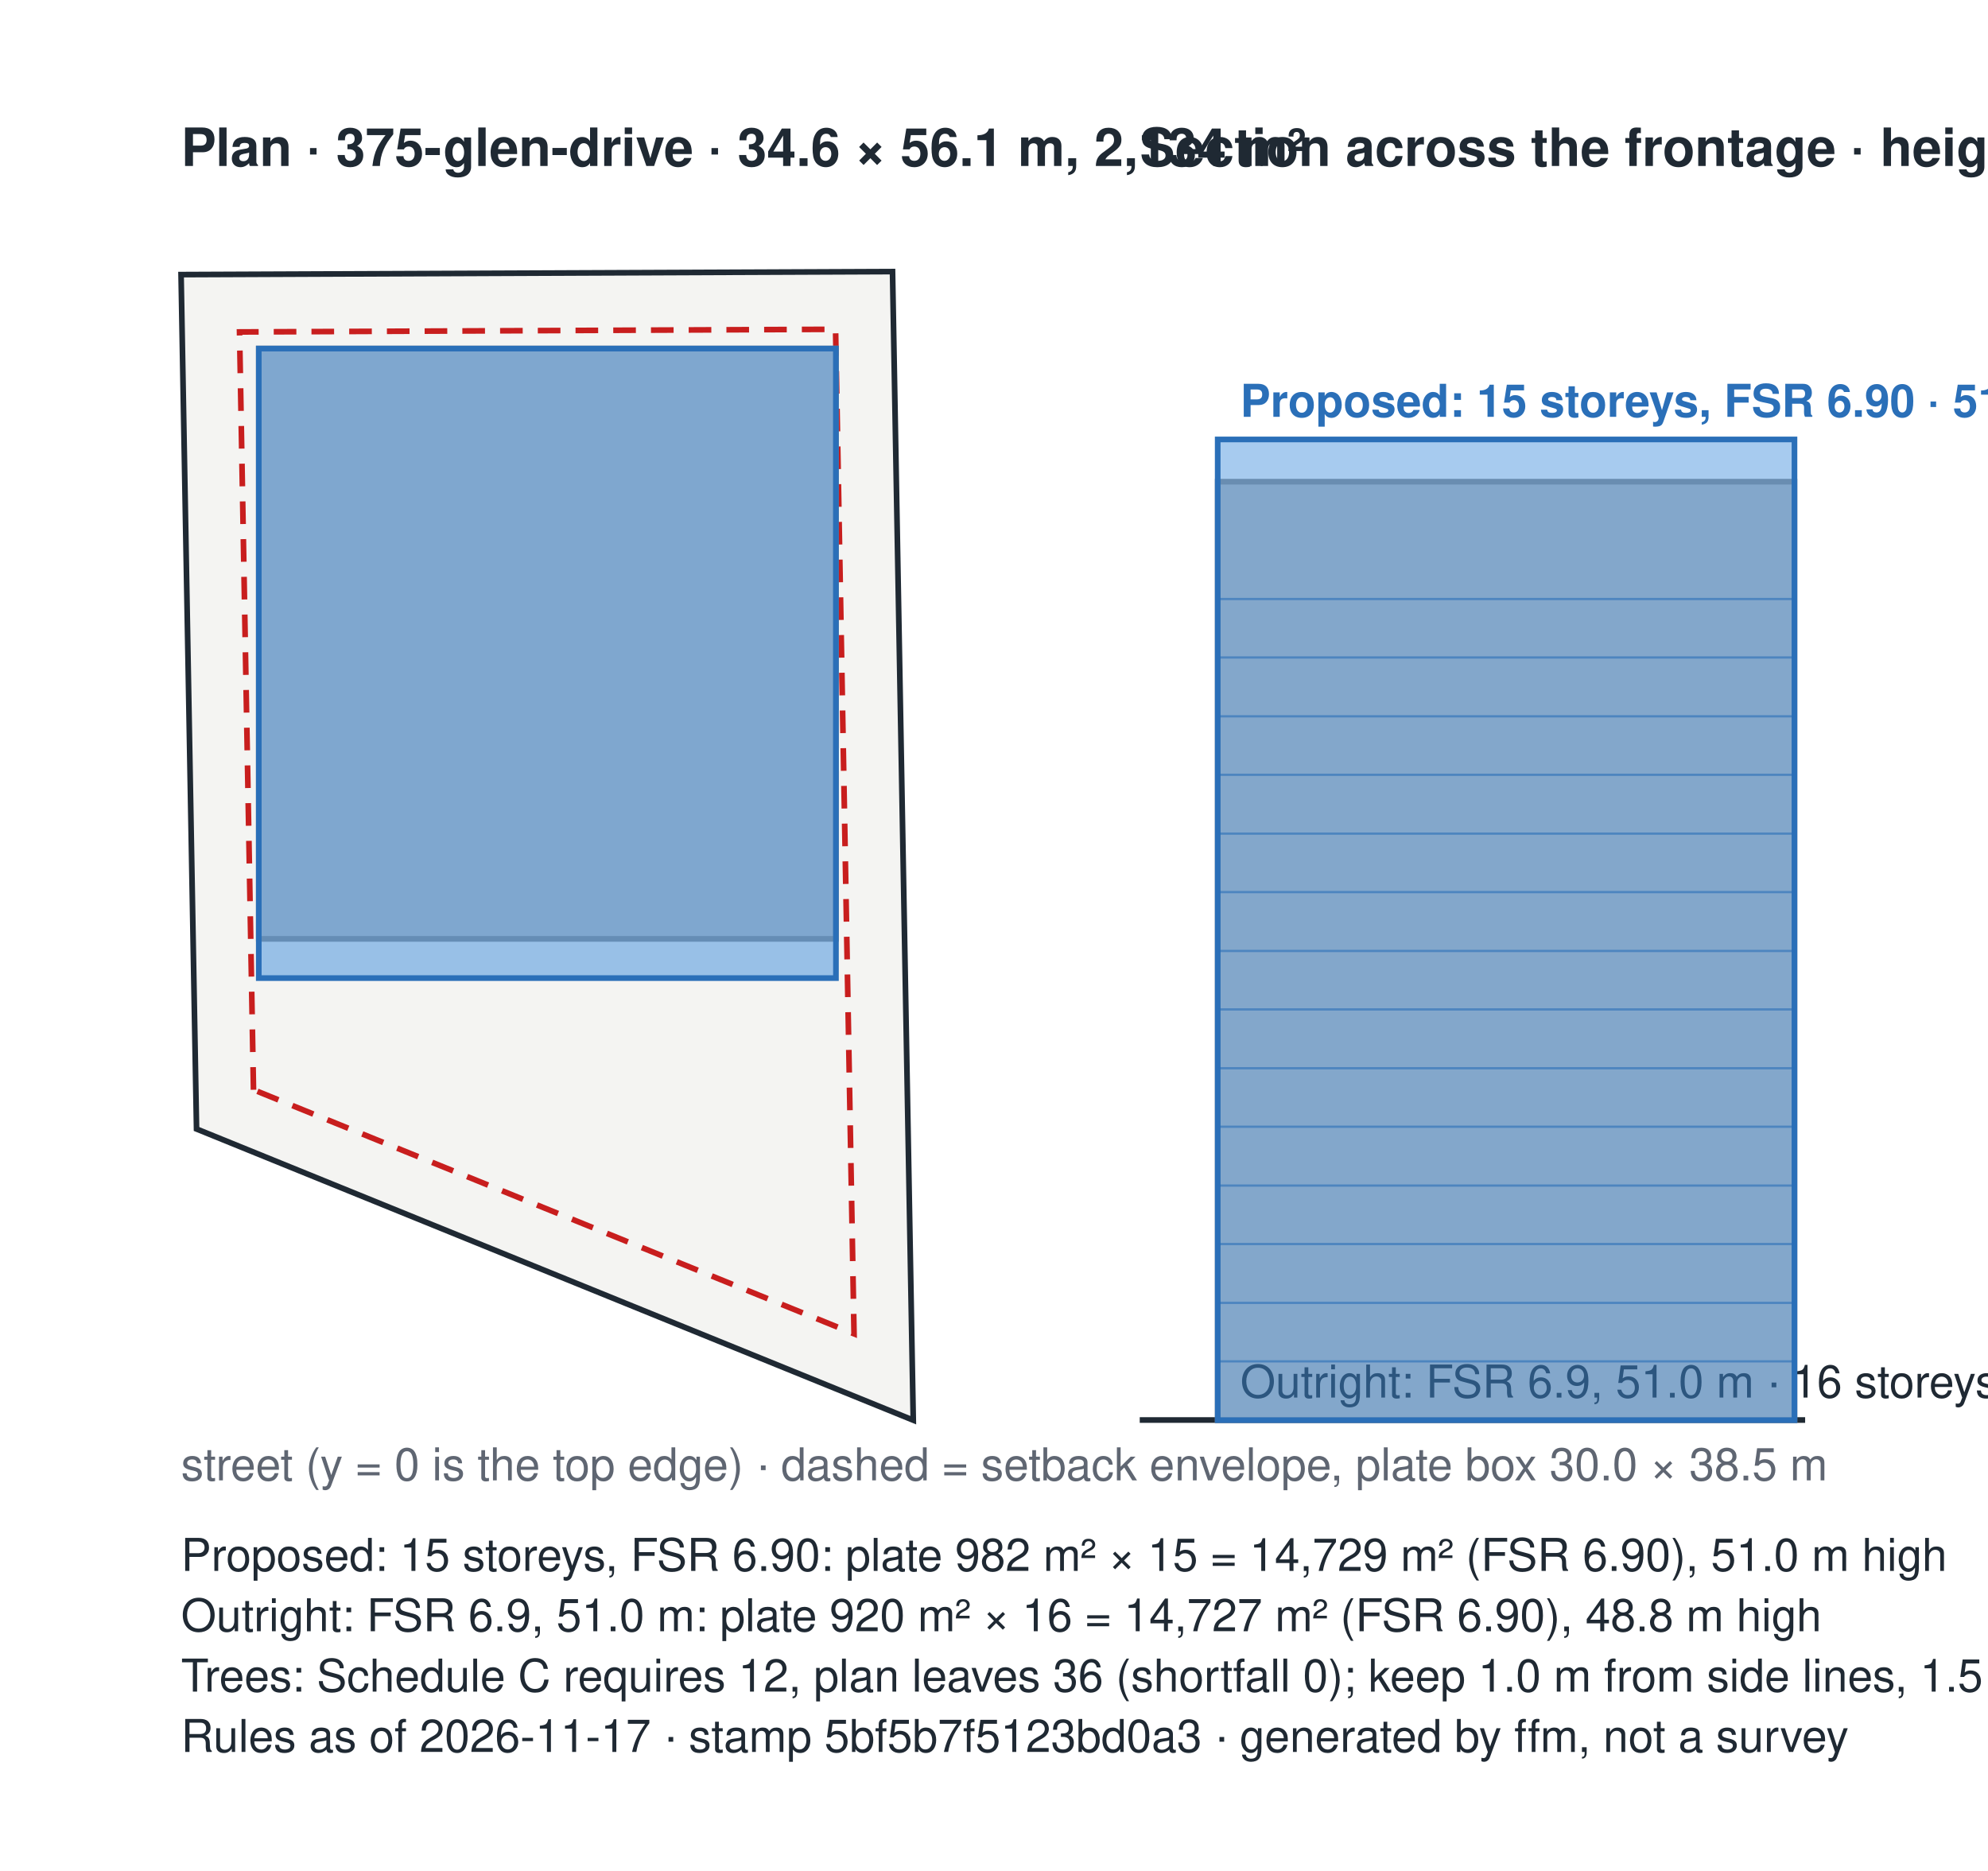
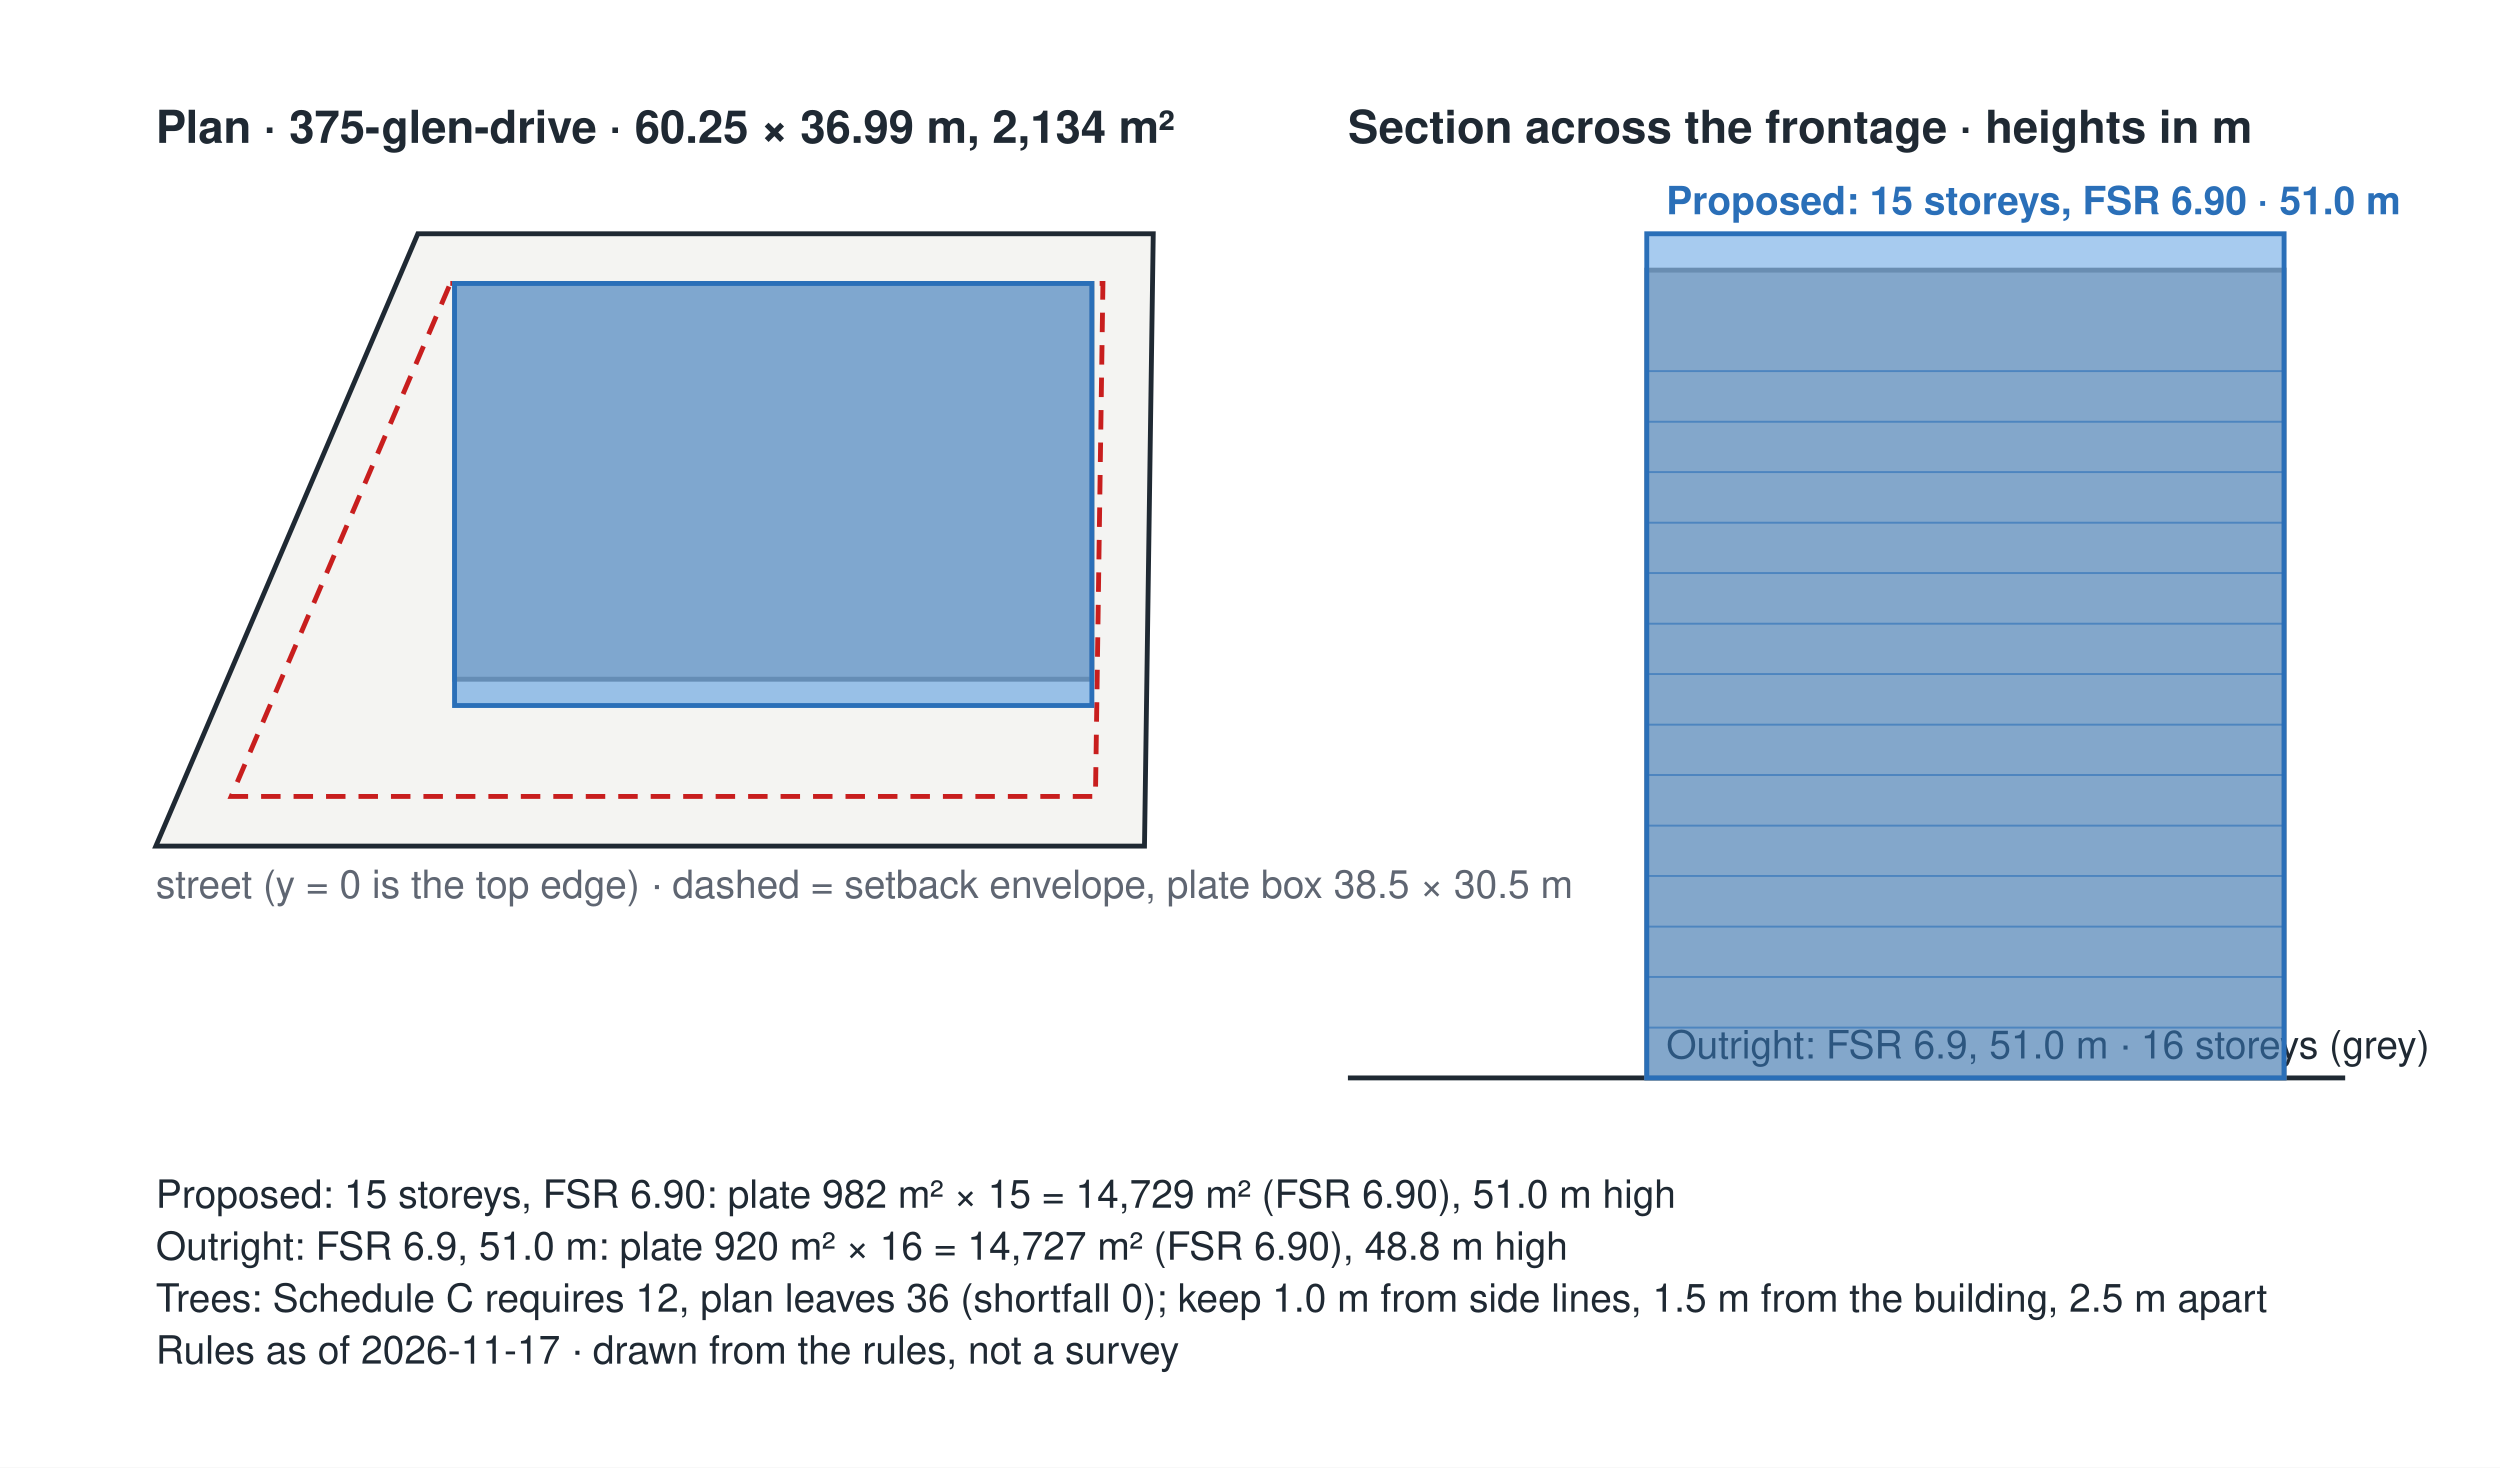
- <svg xmlns="http://www.w3.org/2000/svg" width="527" height="496" viewBox="0 0 527 496" font-family="IBM Plex Sans, Helvetica, Arial, sans-serif" font-size="12" fill="#1f2933">
+ <svg xmlns="http://www.w3.org/2000/svg" width="770" height="452" viewBox="0 0 770 452" font-family="IBM Plex Sans, Helvetica, Arial, sans-serif" font-size="12" fill="#1f2933">
  <rect width="100%" height="100%" fill="#ffffff" />
-   <text x="48" y="44" font-size="14" font-weight="600">Plan · 375-glen-drive · 34.6 × 56.1 m, 2,134 m²</text>
-   <polygon points="52.1,299.3 48.0,72.8 236.6,72.0 242.1,376.5" fill="#f4f4f2" stroke="#1f2933" stroke-width="1.5" stroke-dasharray="" fill-opacity="1.0" />
-   <polygon points="67.2,288.9 63.5,88.0 221.5,87.3 226.4,353.6" fill="none" stroke="#c81e1e" stroke-width="1.5" stroke-dasharray="6 4" fill-opacity="1.0" />
-   <polygon points="68.6,92.4 221.6,92.4 221.6,248.9 68.6,248.9" fill="#bdbdbd" stroke="#8e8e8e" stroke-width="1.5" stroke-dasharray="" fill-opacity="0.9" />
-   <polygon points="68.6,92.4 221.6,92.4 221.6,259.3 68.6,259.3" fill="#3c8cdc" stroke="#2a6fb8" stroke-width="1.5" stroke-dasharray="" fill-opacity="0.5" />
-   <text x="48" y="392.455" fill="#5f6672">street (y = 0 is the top edge) · dashed = setback envelope, plate box 30.0 × 38.5 m</text>
-   <text x="302.133" y="44" font-size="14" font-weight="600">Section across the frontage · heights in m</text>
-   <line x1="302.133" y1="376.455" x2="478.525" y2="376.455" stroke="#1f2933" stroke-width="1.5" />
-   <rect x="322.8" y="127.7" width="152.9" height="248.8" fill="#bdbdbd" stroke="#8e8e8e" stroke-width="1.5" />
-   <text x="328.8" y="370.5" fill="#1f2933">Outright: FSR 6.9, 51.0 m · 16 storeys (grey)</text>
-   <rect x="322.8" y="116.5" width="152.9" height="260.0" fill="#3c8cdc" fill-opacity="0.45" stroke="#2a6fb8" stroke-width="1.5" />
-   <line x1="322.8" y1="360.9" x2="475.7" y2="360.9" stroke="#2a6fb8" stroke-width="0.6" stroke-opacity="0.6" />
-   <line x1="322.8" y1="345.4" x2="475.7" y2="345.4" stroke="#2a6fb8" stroke-width="0.6" stroke-opacity="0.6" />
-   <line x1="322.8" y1="329.8" x2="475.7" y2="329.8" stroke="#2a6fb8" stroke-width="0.6" stroke-opacity="0.6" />
-   <line x1="322.8" y1="314.3" x2="475.7" y2="314.3" stroke="#2a6fb8" stroke-width="0.6" stroke-opacity="0.6" />
-   <line x1="322.8" y1="298.7" x2="475.7" y2="298.7" stroke="#2a6fb8" stroke-width="0.6" stroke-opacity="0.6" />
-   <line x1="322.8" y1="283.2" x2="475.7" y2="283.2" stroke="#2a6fb8" stroke-width="0.6" stroke-opacity="0.6" />
-   <line x1="322.8" y1="267.6" x2="475.7" y2="267.6" stroke="#2a6fb8" stroke-width="0.6" stroke-opacity="0.6" />
-   <line x1="322.8" y1="252.1" x2="475.7" y2="252.1" stroke="#2a6fb8" stroke-width="0.6" stroke-opacity="0.6" />
-   <line x1="322.8" y1="236.5" x2="475.7" y2="236.5" stroke="#2a6fb8" stroke-width="0.6" stroke-opacity="0.6" />
-   <line x1="322.8" y1="221.0" x2="475.7" y2="221.0" stroke="#2a6fb8" stroke-width="0.6" stroke-opacity="0.6" />
-   <line x1="322.8" y1="205.4" x2="475.7" y2="205.4" stroke="#2a6fb8" stroke-width="0.6" stroke-opacity="0.6" />
-   <line x1="322.8" y1="189.9" x2="475.7" y2="189.9" stroke="#2a6fb8" stroke-width="0.6" stroke-opacity="0.6" />
-   <line x1="322.8" y1="174.3" x2="475.7" y2="174.3" stroke="#2a6fb8" stroke-width="0.6" stroke-opacity="0.6" />
-   <line x1="322.8" y1="158.8" x2="475.7" y2="158.8" stroke="#2a6fb8" stroke-width="0.6" stroke-opacity="0.6" />
-   <text x="328.8" y="110.5" fill="#2a6fb8" font-weight="600">Proposed: 15 storeys, FSR 6.90 · 51.0 m</text>
-   <text x="48" y="416.455" fill="#1f2933">Proposed: 15 storeys, FSR 6.90: plate 982 m² × 15 = 14,729 m² (FSR 6.90), 51.0 m high</text>
-   <text x="48" y="432.455" fill="#1f2933">Outright: FSR 6.9, 51.0 m: plate 920 m² × 16 = 14,727 m² (FSR 6.90), 48.8 m high</text>
-   <text x="48" y="448.455" fill="#1f2933">Trees: Schedule C requires 12, plan leaves 36 (shortfall 0); keep 1.0 m from side lines, 1.5 m from the building, 2.5 m apart</text>
-   <text x="48" y="464.455" fill="#1f2933">Rules as of 2026-11-17 · stamp 5bf5b7f5123bd0a3 · generated by ffm, not a survey</text>
+   <text x="48" y="44" font-size="14" font-weight="600">Plan · 375-glen-drive · 60.25 × 36.99 m, 2,134 m²</text>
+   <polygon points="128.7,72.0 355.2,72.0 352.5,260.6 48.0,260.6" fill="#f4f4f2" stroke="#1f2933" stroke-width="1.5" stroke-dasharray="" fill-opacity="1.0" />
+   <polygon points="138.7,87.3 339.7,87.3 337.4,245.3 71.2,245.3" fill="none" stroke="#c81e1e" stroke-width="1.5" stroke-dasharray="6 4" fill-opacity="1.0" />
+   <polygon points="140.0,87.3 336.3,87.3 336.3,209.2 140.0,209.2" fill="#bdbdbd" stroke="#8e8e8e" stroke-width="1.5" stroke-dasharray="" fill-opacity="0.9" />
+   <polygon points="140.0,87.3 336.3,87.3 336.3,217.3 140.0,217.3" fill="#3c8cdc" stroke="#2a6fb8" stroke-width="1.5" stroke-dasharray="" fill-opacity="0.5" />
+   <text x="48" y="276.576" fill="#5f6672">street (y = 0 is the top edge) · dashed = setback envelope, plate box 38.5 × 30.5 m</text>
+   <text x="415.157" y="44" font-size="14" font-weight="600">Section across the frontage · heights in m</text>
+   <line x1="415.157" y1="332.0" x2="722.314" y2="332.0" stroke="#1f2933" stroke-width="1.5" />
+   <rect x="507.2" y="83.2" width="196.3" height="248.8" fill="#bdbdbd" stroke="#8e8e8e" stroke-width="1.5" />
+   <text x="513.2" y="326.0" fill="#1f2933">Outright: FSR 6.9, 51.0 m · 16 storeys (grey)</text>
+   <rect x="507.2" y="72.0" width="196.3" height="260.0" fill="#3c8cdc" fill-opacity="0.45" stroke="#2a6fb8" stroke-width="1.5" />
+   <line x1="507.2" y1="316.5" x2="703.5" y2="316.5" stroke="#2a6fb8" stroke-width="0.6" stroke-opacity="0.6" />
+   <line x1="507.2" y1="300.9" x2="703.5" y2="300.9" stroke="#2a6fb8" stroke-width="0.6" stroke-opacity="0.6" />
+   <line x1="507.2" y1="285.4" x2="703.5" y2="285.4" stroke="#2a6fb8" stroke-width="0.6" stroke-opacity="0.6" />
+   <line x1="507.2" y1="269.8" x2="703.5" y2="269.8" stroke="#2a6fb8" stroke-width="0.6" stroke-opacity="0.6" />
+   <line x1="507.2" y1="254.3" x2="703.5" y2="254.3" stroke="#2a6fb8" stroke-width="0.6" stroke-opacity="0.6" />
+   <line x1="507.2" y1="238.7" x2="703.5" y2="238.7" stroke="#2a6fb8" stroke-width="0.6" stroke-opacity="0.6" />
+   <line x1="507.2" y1="223.2" x2="703.5" y2="223.2" stroke="#2a6fb8" stroke-width="0.6" stroke-opacity="0.6" />
+   <line x1="507.2" y1="207.6" x2="703.5" y2="207.6" stroke="#2a6fb8" stroke-width="0.6" stroke-opacity="0.6" />
+   <line x1="507.2" y1="192.1" x2="703.5" y2="192.1" stroke="#2a6fb8" stroke-width="0.6" stroke-opacity="0.6" />
+   <line x1="507.2" y1="176.5" x2="703.5" y2="176.5" stroke="#2a6fb8" stroke-width="0.6" stroke-opacity="0.6" />
+   <line x1="507.2" y1="161.0" x2="703.5" y2="161.0" stroke="#2a6fb8" stroke-width="0.6" stroke-opacity="0.6" />
+   <line x1="507.2" y1="145.4" x2="703.5" y2="145.4" stroke="#2a6fb8" stroke-width="0.6" stroke-opacity="0.6" />
+   <line x1="507.2" y1="129.9" x2="703.5" y2="129.9" stroke="#2a6fb8" stroke-width="0.6" stroke-opacity="0.6" />
+   <line x1="507.2" y1="114.3" x2="703.5" y2="114.3" stroke="#2a6fb8" stroke-width="0.6" stroke-opacity="0.6" />
+   <text x="513.2" y="66.0" fill="#2a6fb8" font-weight="600">Proposed: 15 storeys, FSR 6.90 · 51.0 m</text>
+   <text x="48" y="372.0" fill="#1f2933">Proposed: 15 storeys, FSR 6.90: plate 982 m² × 15 = 14,729 m² (FSR 6.90), 51.0 m high</text>
+   <text x="48" y="388.0" fill="#1f2933">Outright: FSR 6.9, 51.0 m: plate 920 m² × 16 = 14,727 m² (FSR 6.90), 48.8 m high</text>
+   <text x="48" y="404.0" fill="#1f2933">Trees: Schedule C requires 12, plan leaves 36 (shortfall 0); keep 1.0 m from side lines, 1.5 m from the building, 2.5 m apart</text>
+   <text x="48" y="420.0" fill="#1f2933">Rules as of 2026-11-17 · drawn from the rules, not a survey</text>
</svg>
